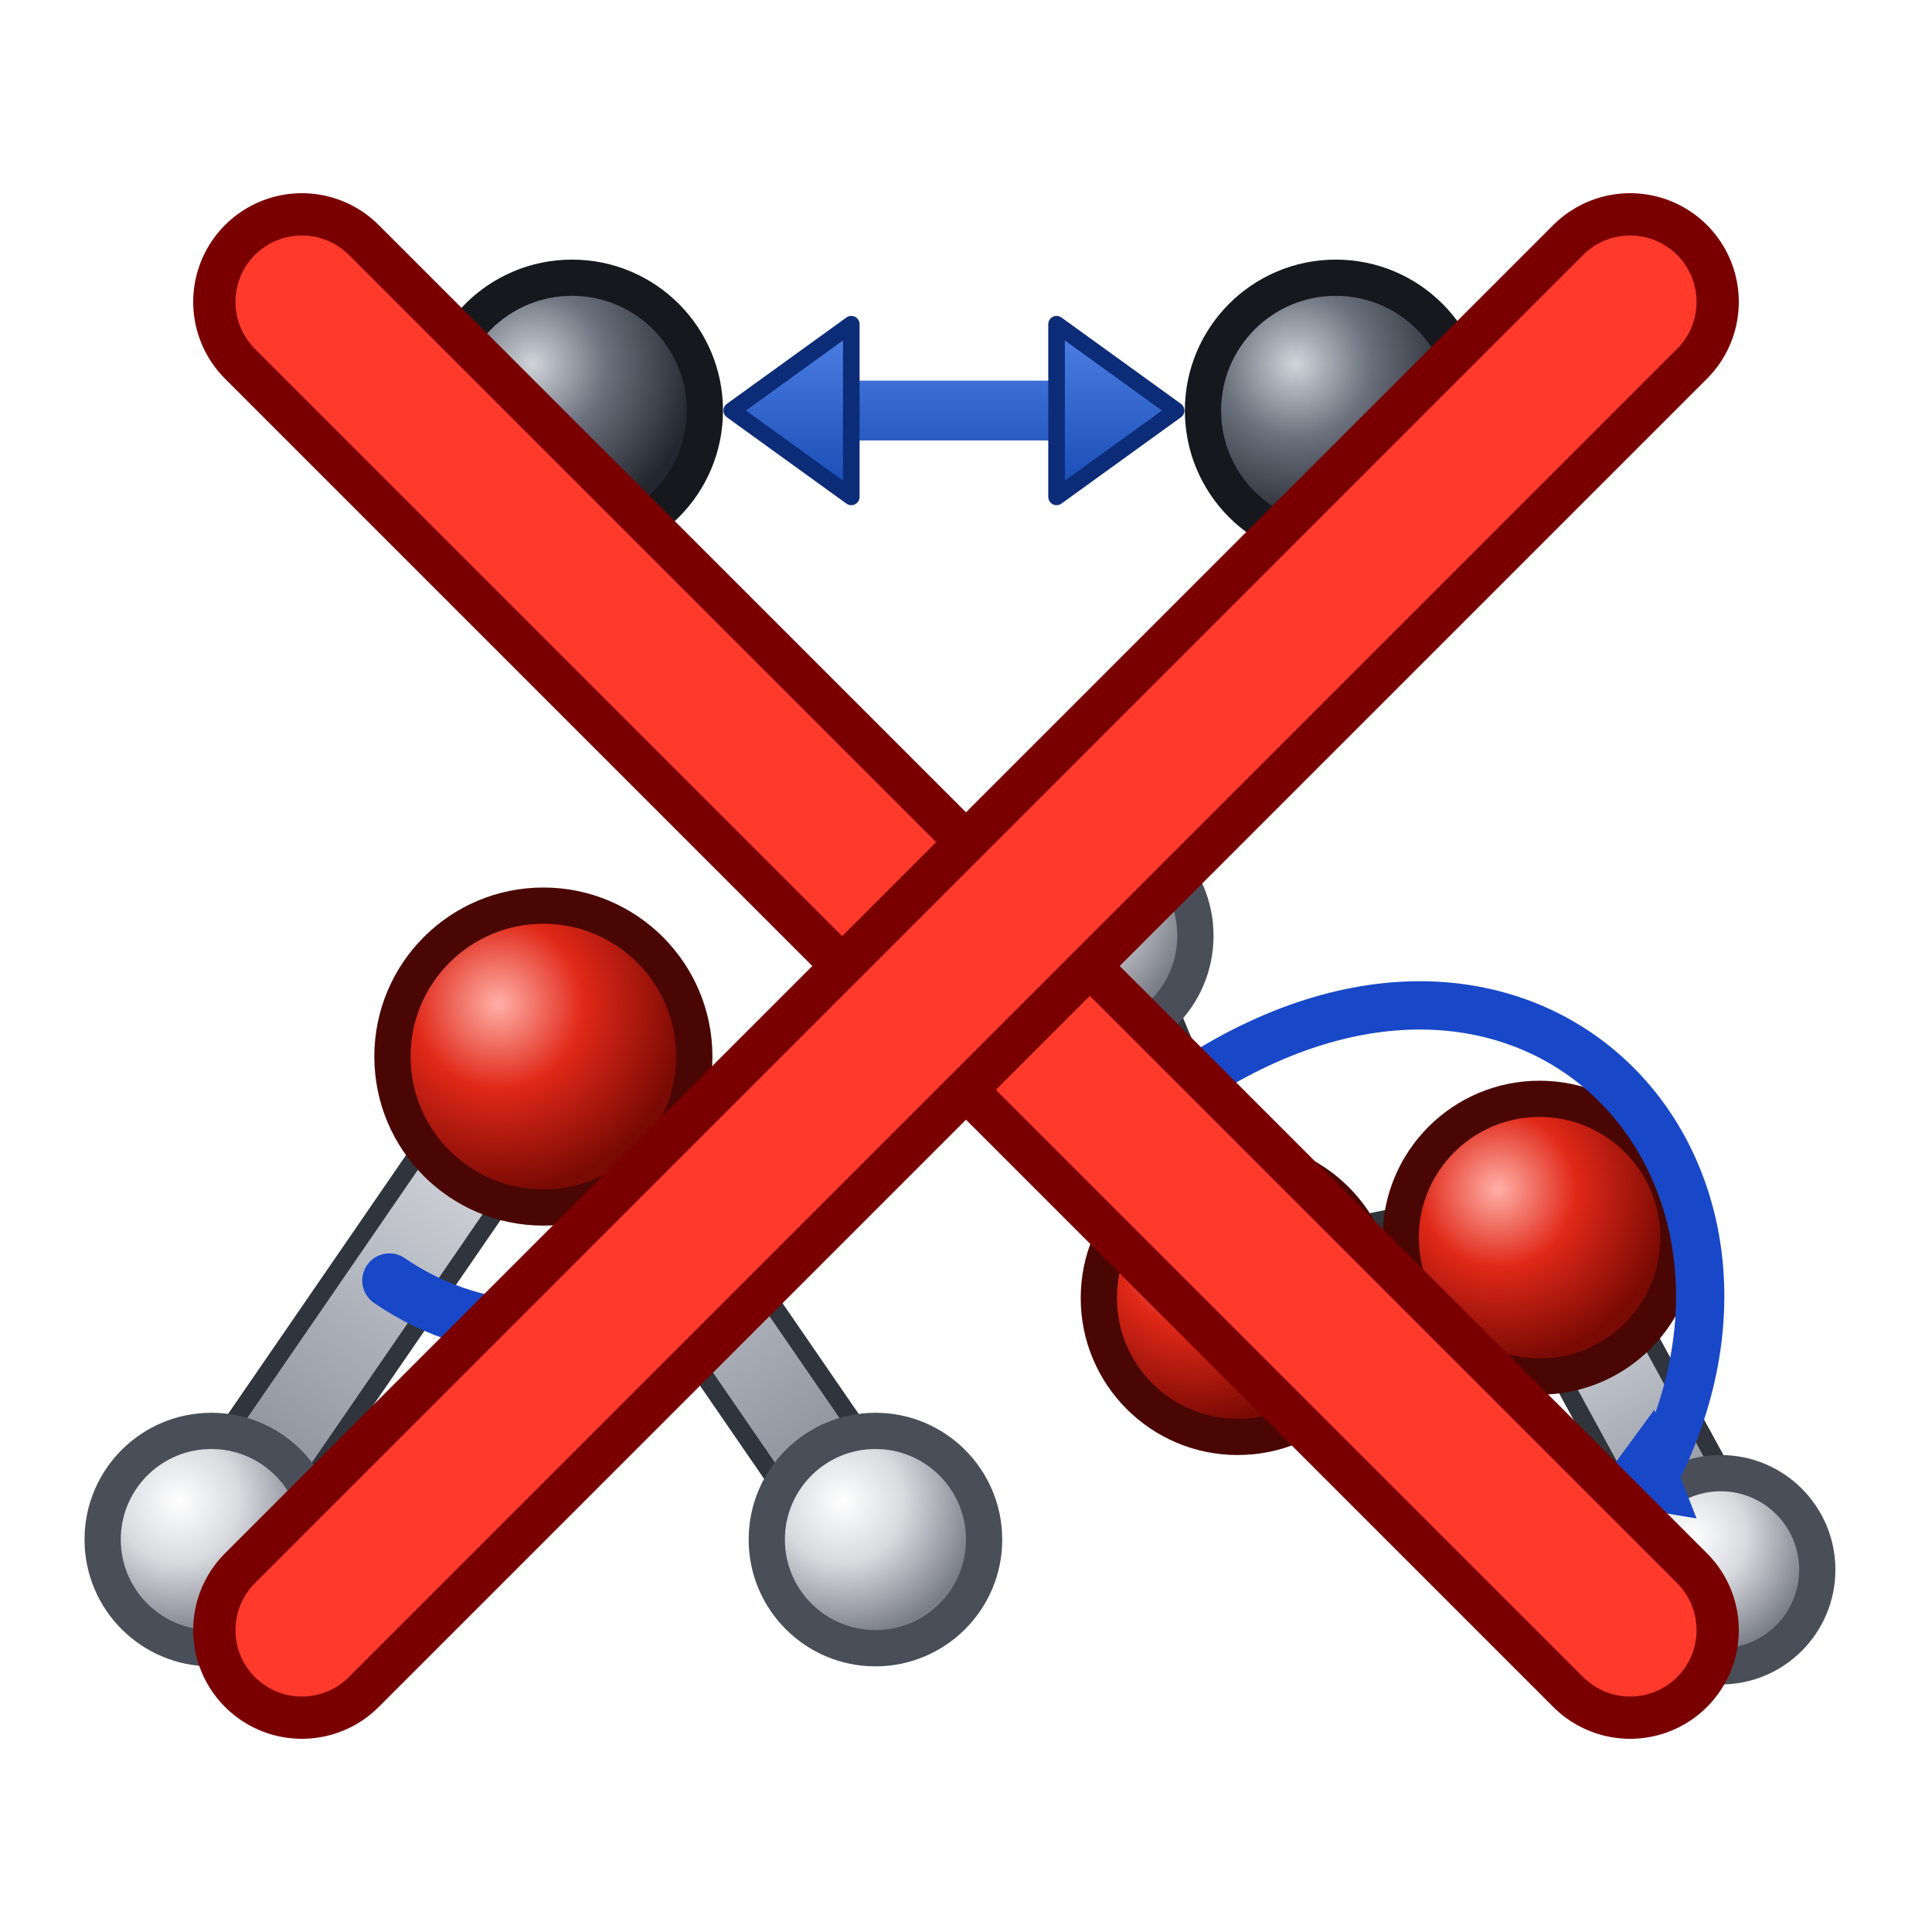
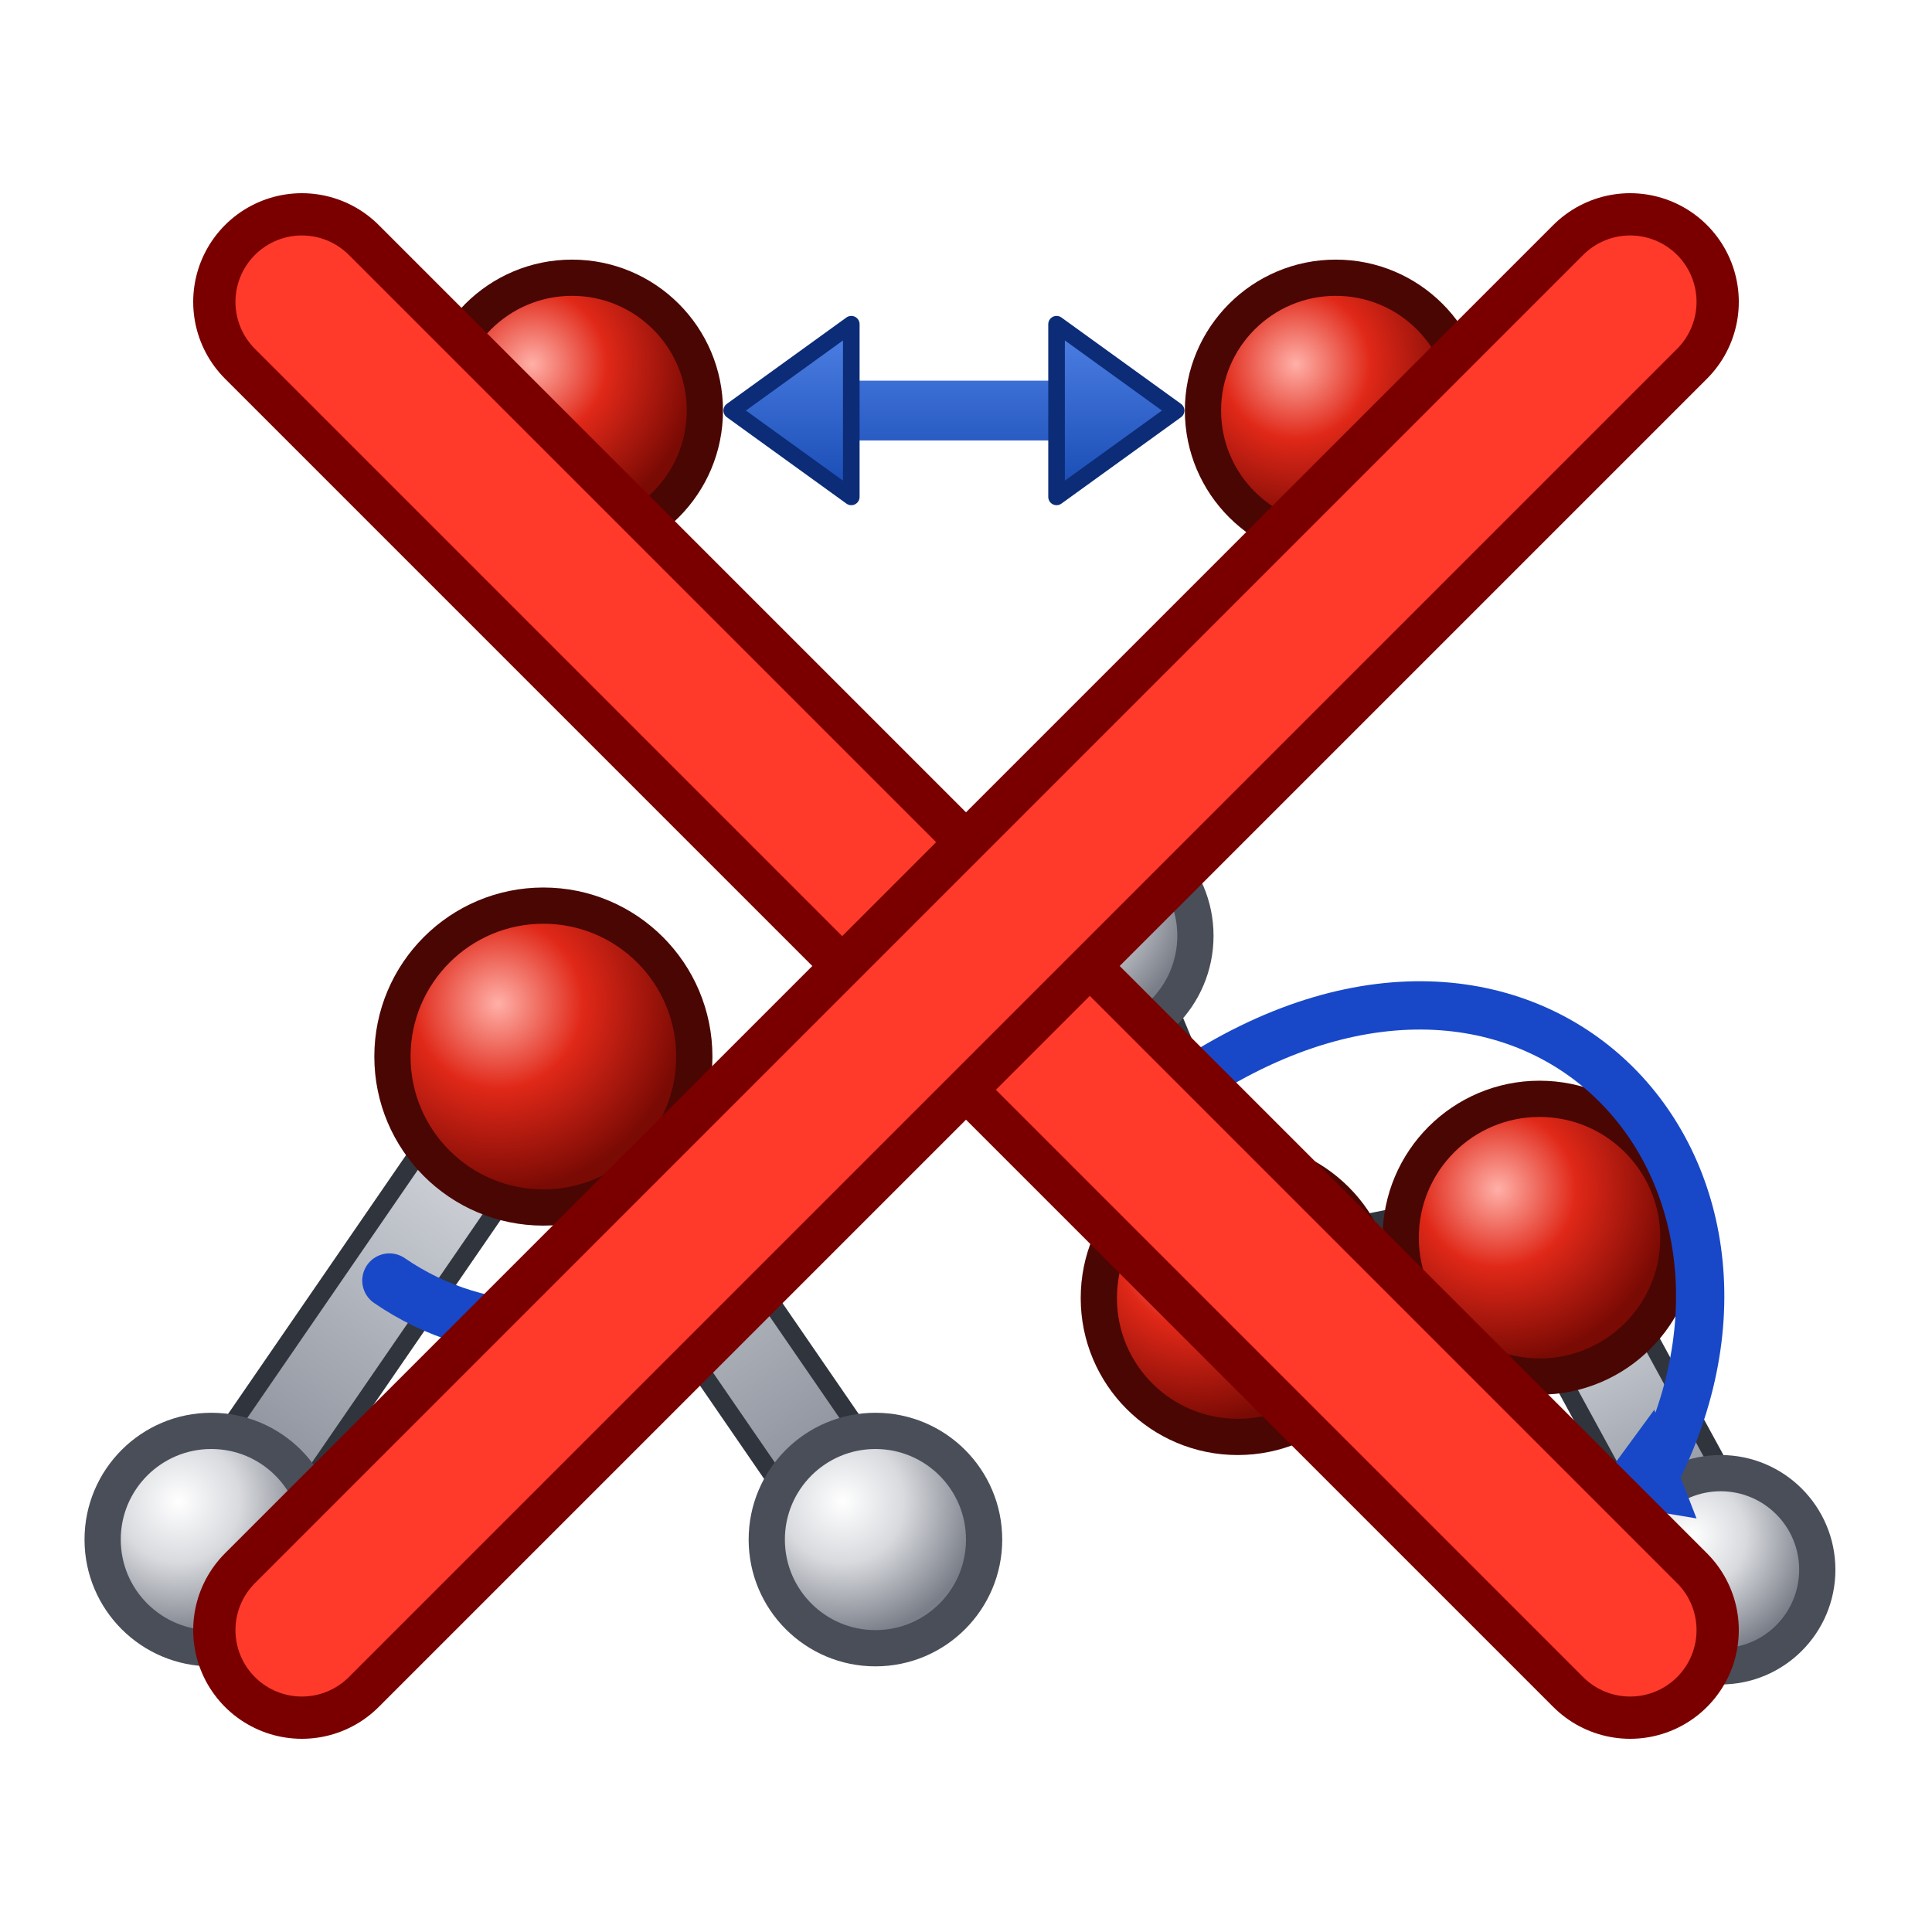
<svg xmlns="http://www.w3.org/2000/svg" width="32" height="32" viewBox="0 0 32 32">
  <defs>
    <radialGradient id="g1" gradientUnits="userSpaceOnUse" cx="8.815" cy="6.03" r="2.75" fx="8.815" fy="6.03">
-       <stop offset="0" stop-color="#d0d4da" />
-       <stop offset="0.45" stop-color="#6a707c" />
-       <stop offset="1" stop-color="#22262e" />
+       <stop offset="0" stop-color="#ffb0a8" />
+       <stop offset="0.45" stop-color="#e02818" />
+       <stop offset="1" stop-color="#7a0a04" />
    </radialGradient>
    <radialGradient id="g2" gradientUnits="userSpaceOnUse" cx="21.465" cy="6.03" r="2.75" fx="21.465" fy="6.03">
-       <stop offset="0" stop-color="#d0d4da" />
-       <stop offset="0.45" stop-color="#6a707c" />
-       <stop offset="1" stop-color="#22262e" />
+       <stop offset="0" stop-color="#ffb0a8" />
+       <stop offset="0.45" stop-color="#e02818" />
+       <stop offset="1" stop-color="#7a0a04" />
    </radialGradient>
    <linearGradient id="g3" gradientUnits="userSpaceOnUse" x1="0" y1="4.8" x2="0" y2="8.8">
      <stop offset="0" stop-color="#5a8cf0" />
      <stop offset="1" stop-color="#0c3fa8" />
    </linearGradient>
    <linearGradient id="g4" gradientUnits="userSpaceOnUse" x1="9.0" y1="17.5" x2="3.5" y2="25.5">
      <stop offset="0" stop-color="#e8eaee" />
      <stop offset="1" stop-color="#7c828e" />
    </linearGradient>
    <linearGradient id="g5" gradientUnits="userSpaceOnUse" x1="9.0" y1="17.5" x2="14.5" y2="25.5">
      <stop offset="0" stop-color="#e8eaee" />
      <stop offset="1" stop-color="#7c828e" />
    </linearGradient>
    <radialGradient id="g6" gradientUnits="userSpaceOnUse" cx="2.96" cy="24.87" r="2.25" fx="2.96" fy="24.87">
      <stop offset="0" stop-color="#ffffff" />
      <stop offset="0.45" stop-color="#d8dade" />
      <stop offset="1" stop-color="#7a7e88" />
    </radialGradient>
    <radialGradient id="g7" gradientUnits="userSpaceOnUse" cx="13.96" cy="24.87" r="2.25" fx="13.96" fy="24.87">
      <stop offset="0" stop-color="#ffffff" />
      <stop offset="0.45" stop-color="#d8dade" />
      <stop offset="1" stop-color="#7a7e88" />
    </radialGradient>
    <radialGradient id="g8" gradientUnits="userSpaceOnUse" cx="8.25" cy="16.625" r="3.125" fx="8.25" fy="16.625">
      <stop offset="0" stop-color="#ffb0a8" />
      <stop offset="0.45" stop-color="#e02818" />
      <stop offset="1" stop-color="#7a0a04" />
    </radialGradient>
    <linearGradient id="g9" gradientUnits="userSpaceOnUse" x1="25.5" y1="20.5" x2="28.5" y2="26.0">
      <stop offset="0" stop-color="#e8eaee" />
      <stop offset="1" stop-color="#7c828e" />
    </linearGradient>
    <radialGradient id="g10" gradientUnits="userSpaceOnUse" cx="28.02" cy="25.44" r="2.0" fx="28.02" fy="25.44">
      <stop offset="0" stop-color="#ffffff" />
      <stop offset="0.45" stop-color="#d8dade" />
      <stop offset="1" stop-color="#7a7e88" />
    </radialGradient>
    <linearGradient id="g11" gradientUnits="userSpaceOnUse" x1="20.5" y1="21.5" x2="25.5" y2="20.5">
      <stop offset="0" stop-color="#e8eaee" />
      <stop offset="1" stop-color="#7c828e" />
    </linearGradient>
    <radialGradient id="g12" gradientUnits="userSpaceOnUse" cx="24.81" cy="19.695" r="2.875" fx="24.81" fy="19.695">
      <stop offset="0" stop-color="#ffb0a8" />
      <stop offset="0.45" stop-color="#e02818" />
      <stop offset="1" stop-color="#7a0a04" />
    </radialGradient>
    <linearGradient id="g13" gradientUnits="userSpaceOnUse" x1="20.5" y1="21.5" x2="18.0" y2="15.5">
      <stop offset="0" stop-color="#e8eaee" />
      <stop offset="1" stop-color="#7c828e" />
    </linearGradient>
    <radialGradient id="g14" gradientUnits="userSpaceOnUse" cx="19.81" cy="20.695" r="2.875" fx="19.81" fy="20.695">
      <stop offset="0" stop-color="#ffb0a8" />
      <stop offset="0.45" stop-color="#e02818" />
      <stop offset="1" stop-color="#7a0a04" />
    </radialGradient>
    <radialGradient id="g15" gradientUnits="userSpaceOnUse" cx="17.46" cy="14.87" r="2.25" fx="17.46" fy="14.87">
      <stop offset="0" stop-color="#ffffff" />
      <stop offset="0.45" stop-color="#d8dade" />
      <stop offset="1" stop-color="#7a7e88" />
    </radialGradient>
  </defs>
-   <circle cx="9.475" cy="6.8" r="2.2" fill="url(#g1)" stroke="#16181e" stroke-width=".6" />
-   <circle cx="22.125" cy="6.8" r="2.2" fill="url(#g2)" stroke="#16181e" stroke-width=".6" />
+   <circle cx="9.475" cy="6.8" r="2.2" fill="url(#g1)" stroke="#4a0602" stroke-width=".6" />
+   <circle cx="22.125" cy="6.8" r="2.2" fill="url(#g2)" stroke="#4a0602" stroke-width=".6" />
  <path d="M13.77 6.80H17.84" stroke="url(#g3)" stroke-width="0.99" />
  <path d="M12.12 6.80l1.98 -1.43v2.86z" fill="url(#g3)" stroke="#0c2c78" stroke-width="0.275" stroke-linejoin="round" />
  <path d="M19.48 6.80l-1.98 -1.43v2.86z" fill="url(#g3)" stroke="#0c2c78" stroke-width="0.275" stroke-linejoin="round" />
  <path d="M9.0 17.5L3.5 25.5" stroke="#30343c" stroke-width="1.9" stroke-linecap="round" />
  <path d="M9.0 17.5L3.5 25.5" stroke="url(#g4)" stroke-width="1.3" stroke-linecap="round" />
  <path d="M9.0 17.5L14.5 25.5" stroke="#30343c" stroke-width="1.9" stroke-linecap="round" />
  <path d="M9.0 17.5L14.5 25.5" stroke="url(#g5)" stroke-width="1.3" stroke-linecap="round" />
  <path d="M6.45 21.21A4.50 4.50 0 0 0 11.55 21.21" fill="none" stroke="#1848c8" stroke-width="0.9" stroke-linecap="round" />
  <circle cx="3.5" cy="25.5" r="1.8" fill="url(#g6)" stroke="#4a4e58" stroke-width=".6" />
  <circle cx="14.5" cy="25.5" r="1.8" fill="url(#g7)" stroke="#4a4e58" stroke-width=".6" />
  <circle cx="9.0" cy="17.5" r="2.5" fill="url(#g8)" stroke="#4a0602" stroke-width=".6" />
  <path d="M25.5 20.5L28.5 26.0" stroke="#30343c" stroke-width="1.9" stroke-linecap="round" />
  <path d="M25.5 20.5L28.5 26.0" stroke="url(#g9)" stroke-width="1.3" stroke-linecap="round" />
  <circle cx="28.5" cy="26.0" r="1.6" fill="url(#g10)" stroke="#4a4e58" stroke-width=".6" />
  <path d="M20.5 21.5L25.5 20.5" stroke="#30343c" stroke-width="1.9" stroke-linecap="round" />
  <path d="M20.5 21.5L25.5 20.5" stroke="url(#g11)" stroke-width="1.3" stroke-linecap="round" />
  <circle cx="25.5" cy="20.5" r="2.3" fill="url(#g12)" stroke="#4a0602" stroke-width=".6" />
  <path d="M20.5 21.5L18.0 15.5" stroke="#30343c" stroke-width="1.9" stroke-linecap="round" />
  <path d="M20.5 21.5L18.0 15.5" stroke="url(#g13)" stroke-width="1.3" stroke-linecap="round" />
  <circle cx="20.5" cy="21.5" r="2.3" fill="url(#g14)" stroke="#4a0602" stroke-width=".6" />
  <circle cx="18.0" cy="15.5" r="1.8" fill="url(#g15)" stroke="#4a4e58" stroke-width=".6" />
  <path d="M19.25 18.25C25.00 14.00 30.00 19.00 27.50 24.25" fill="none" stroke="#1848c8" stroke-width="0.8" stroke-linecap="round" />
  <path d="M28.10 25.15l-1.80 -0.30l1.10 -1.50z" fill="#1848c8" />
  <path d="M5 5L27 27" stroke="#7a0000" stroke-width="3.6" stroke-linecap="round" />
  <path d="M5 5L27 27" stroke="#ff3a2a" stroke-width="2.2" stroke-linecap="round" />
  <path d="M27 5L5 27" stroke="#7a0000" stroke-width="3.6" stroke-linecap="round" />
  <path d="M27 5L5 27" stroke="#ff3a2a" stroke-width="2.2" stroke-linecap="round" />
</svg>
